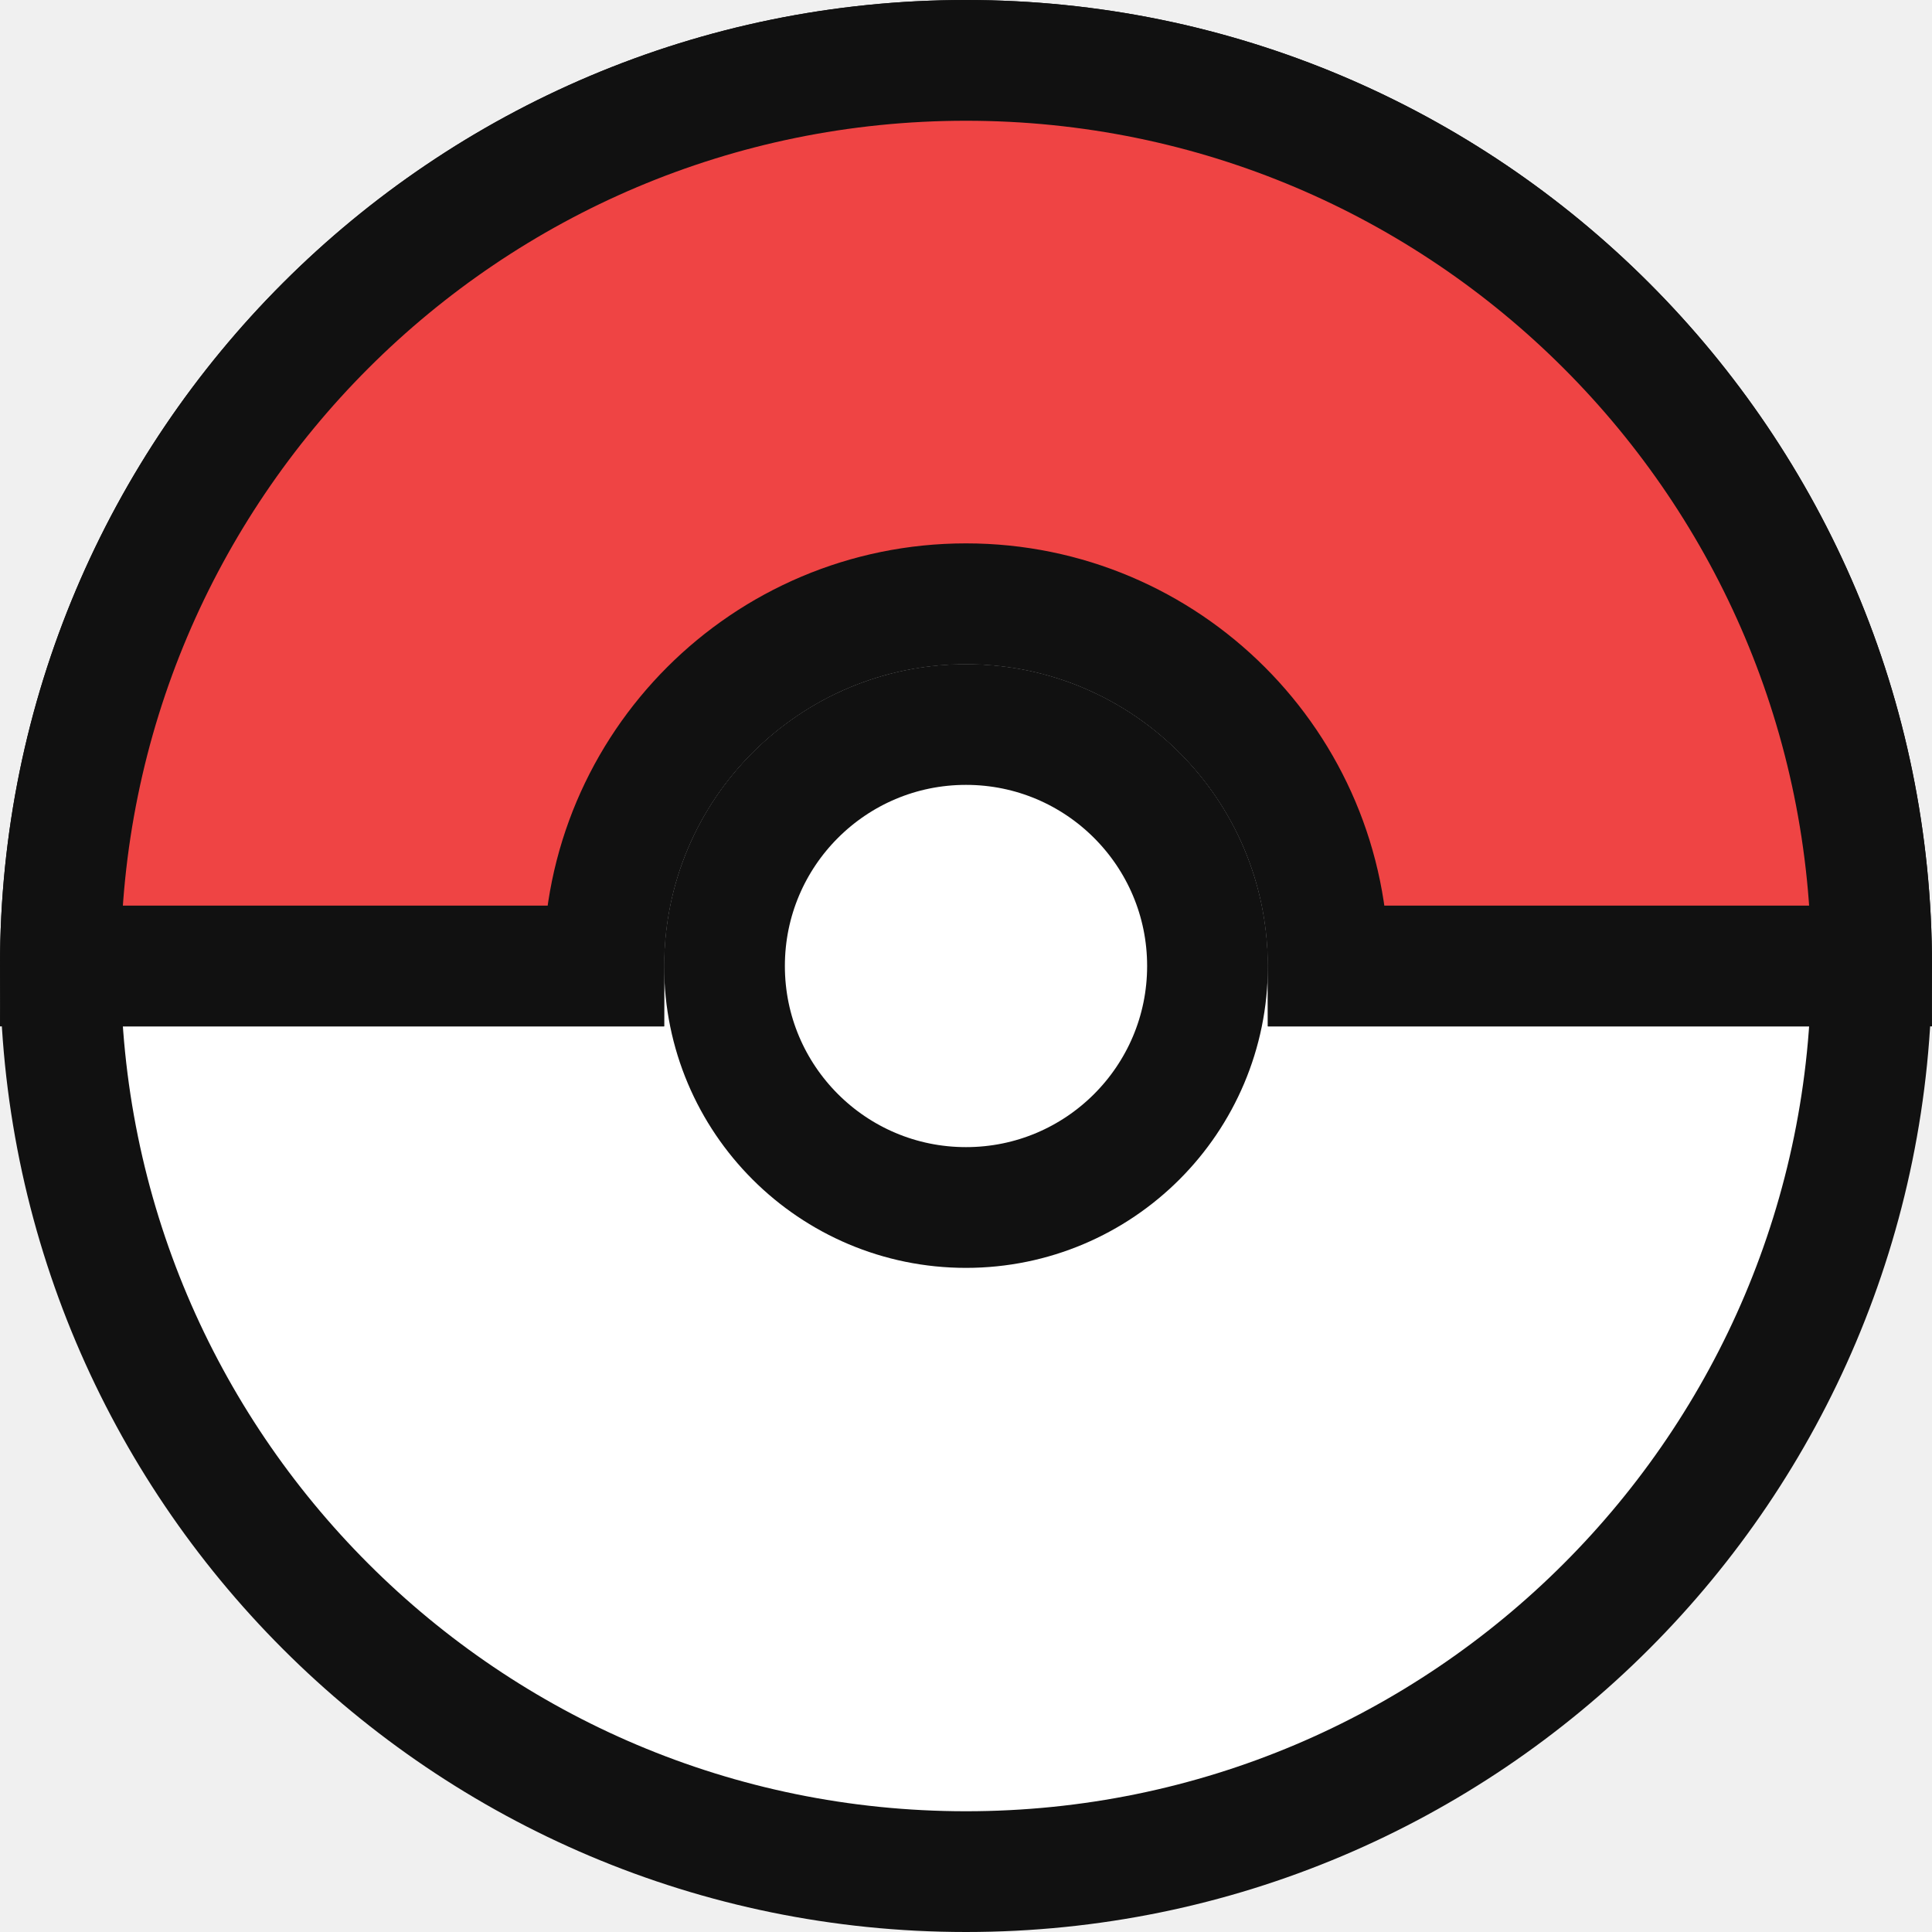
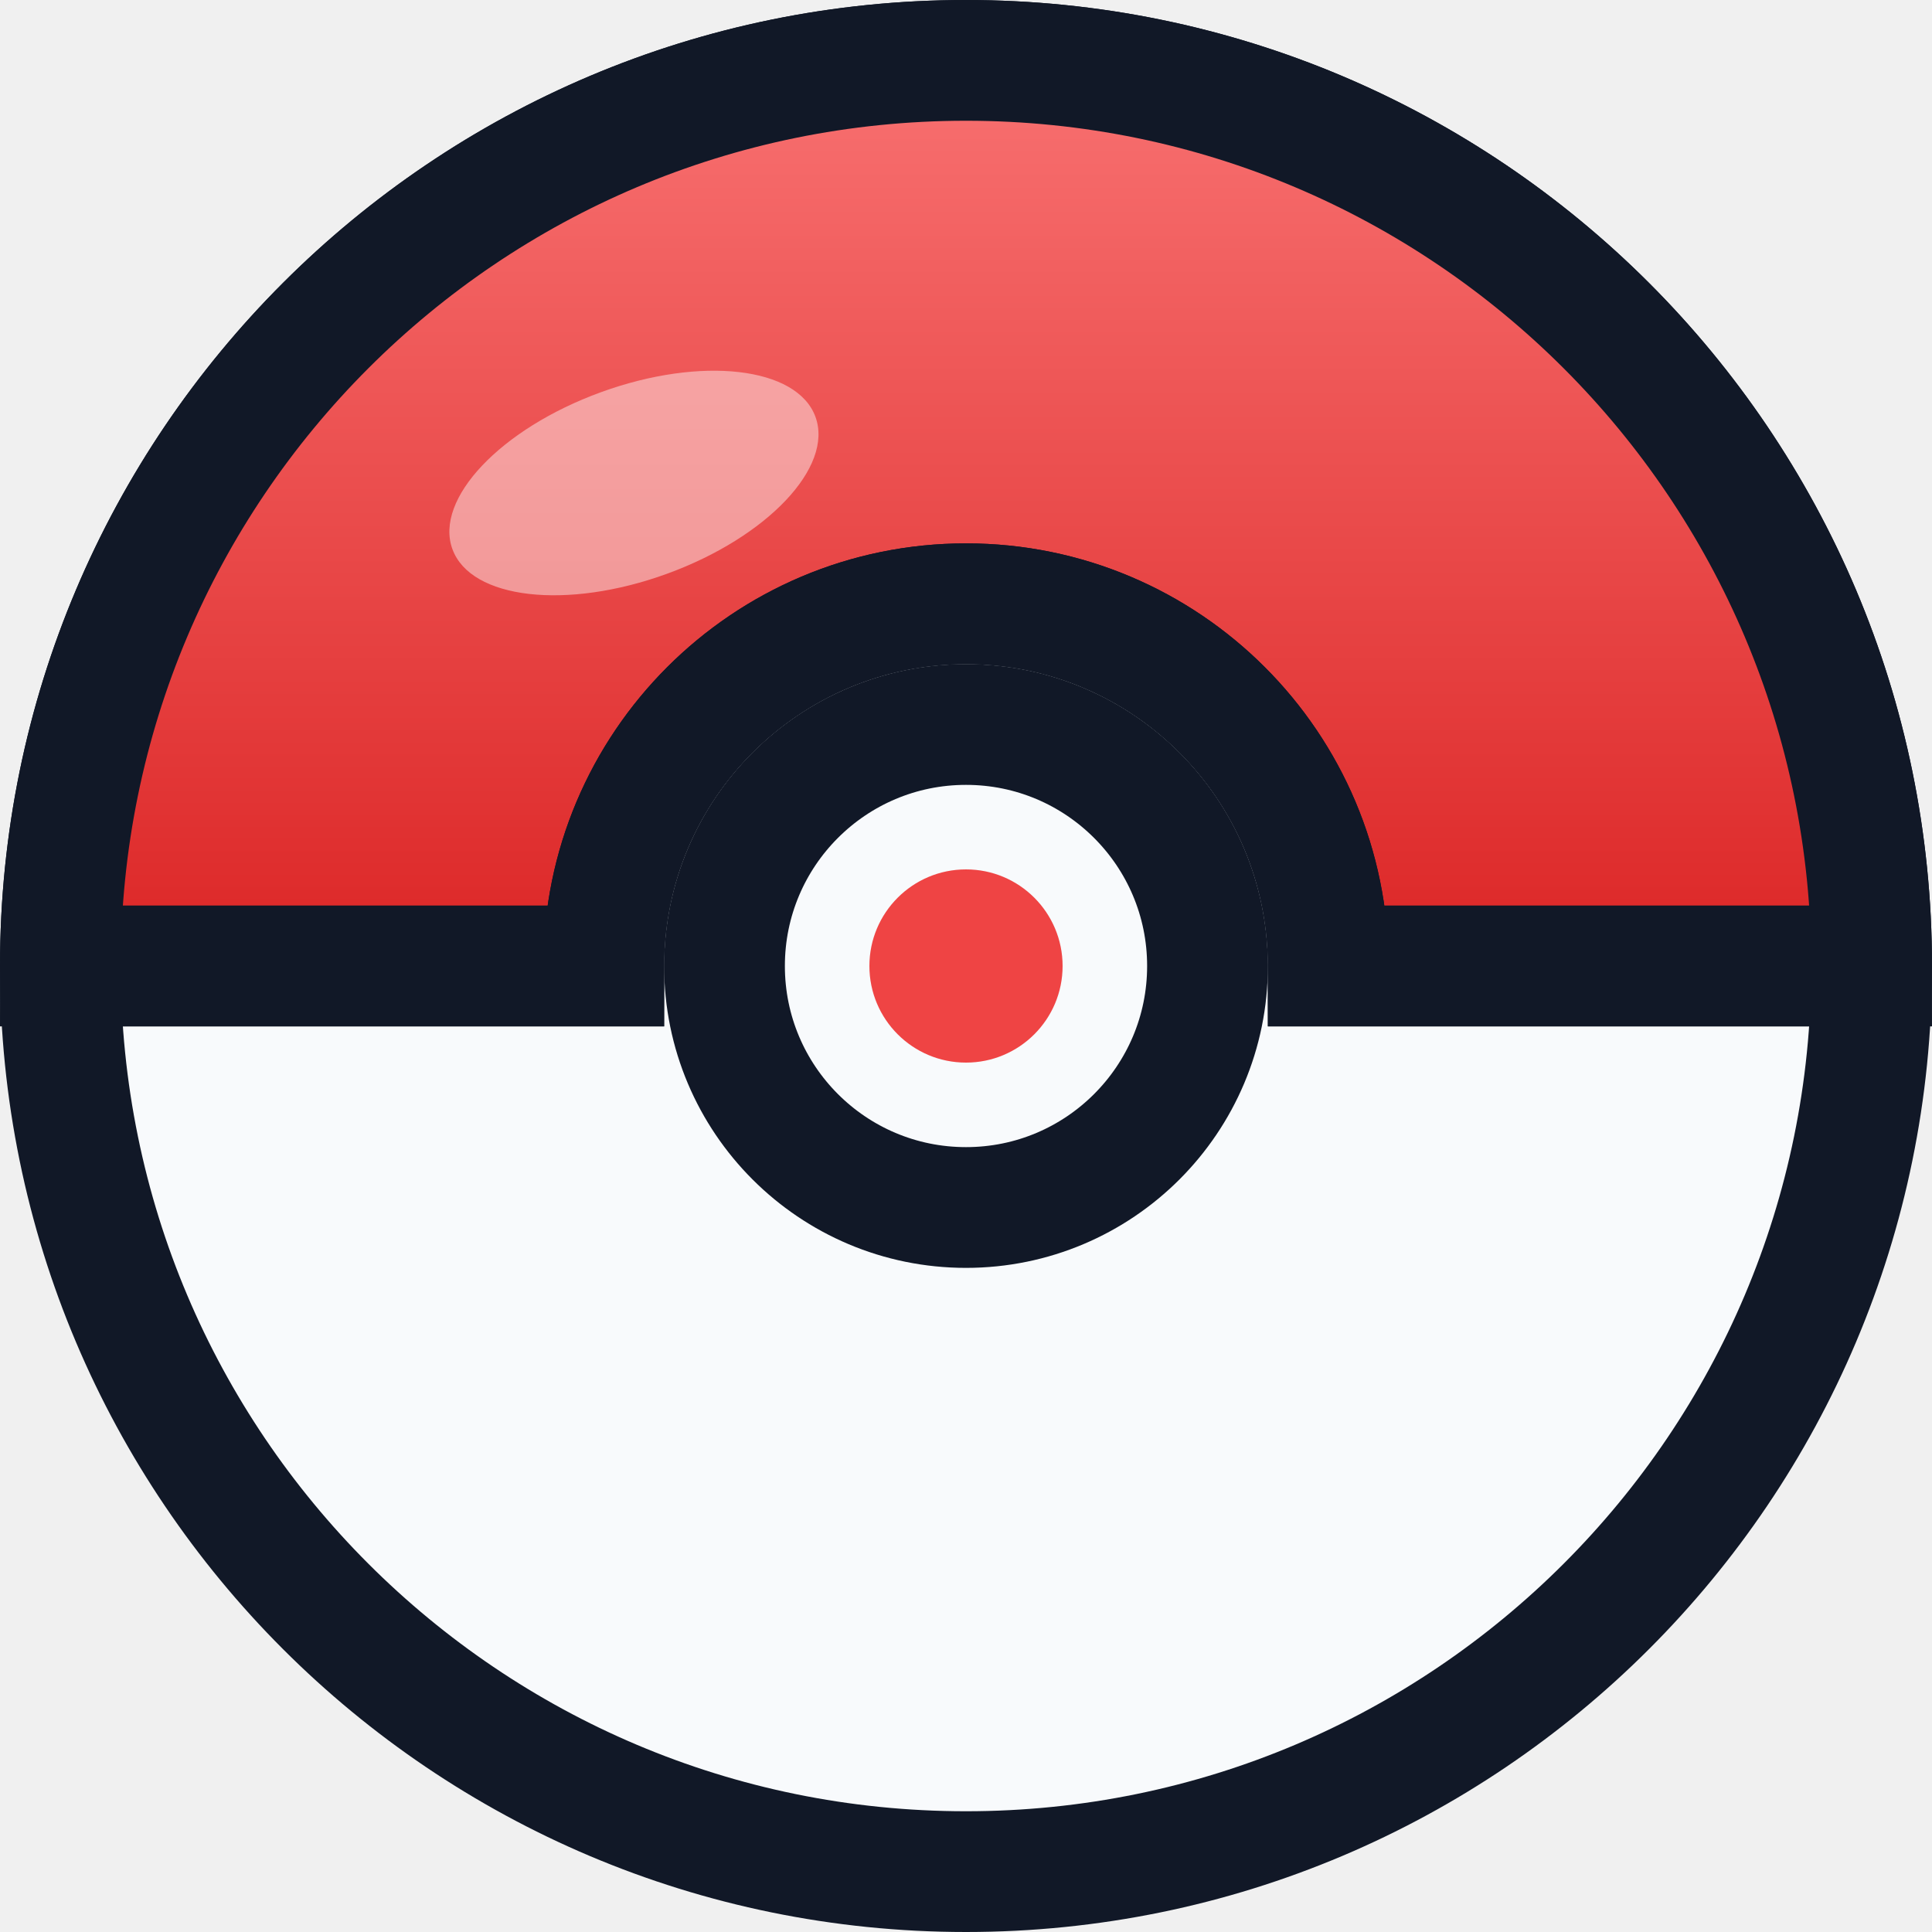
<svg xmlns="http://www.w3.org/2000/svg" viewBox="0 0 32 32">
-   <circle cx="16" cy="16" r="15" fill="#fff" stroke="#111" stroke-width="2" />
-   <path d="M1 16h9a6 6 0 0 1 12 0h9" fill="none" stroke="#111" stroke-width="2" />
-   <path d="M1 16a15 15 0 0 1 30 0H22a6 6 0 0 0-12 0Z" fill="#ef4444" stroke="#111" stroke-width="2" />
-   <circle cx="16" cy="16" r="4" fill="#fff" stroke="#111" stroke-width="2" />
+   <defs>
+     <linearGradient id="r" x1="0" y1="0" x2="0" y2="1">
+       <stop offset="0" stop-color="#f87171" />
+       <stop offset="1" stop-color="#dc2626" />
+     </linearGradient>
+   </defs>
+   <circle cx="16" cy="16" r="15" fill="#f8fafc" stroke="#111827" stroke-width="2" />
+   <path d="M1 16a15 15 0 0 1 30 0H22a6 6 0 0 0-12 0Z" fill="url(#r)" stroke="#111827" stroke-width="2" />
+   <ellipse cx="10.5" cy="8" rx="3.2" ry="1.6" fill="#fff" opacity="0.45" transform="rotate(-20 10.5 8)" />
+   <path d="M1 16h9a6 6 0 0 1 12 0h9" fill="none" stroke="#111827" stroke-width="2" />
+   <circle cx="16" cy="16" r="4" fill="#f8fafc" stroke="#111827" stroke-width="2" />
+   <circle cx="16" cy="16" r="1.6" fill="#ef4444" />
</svg>
